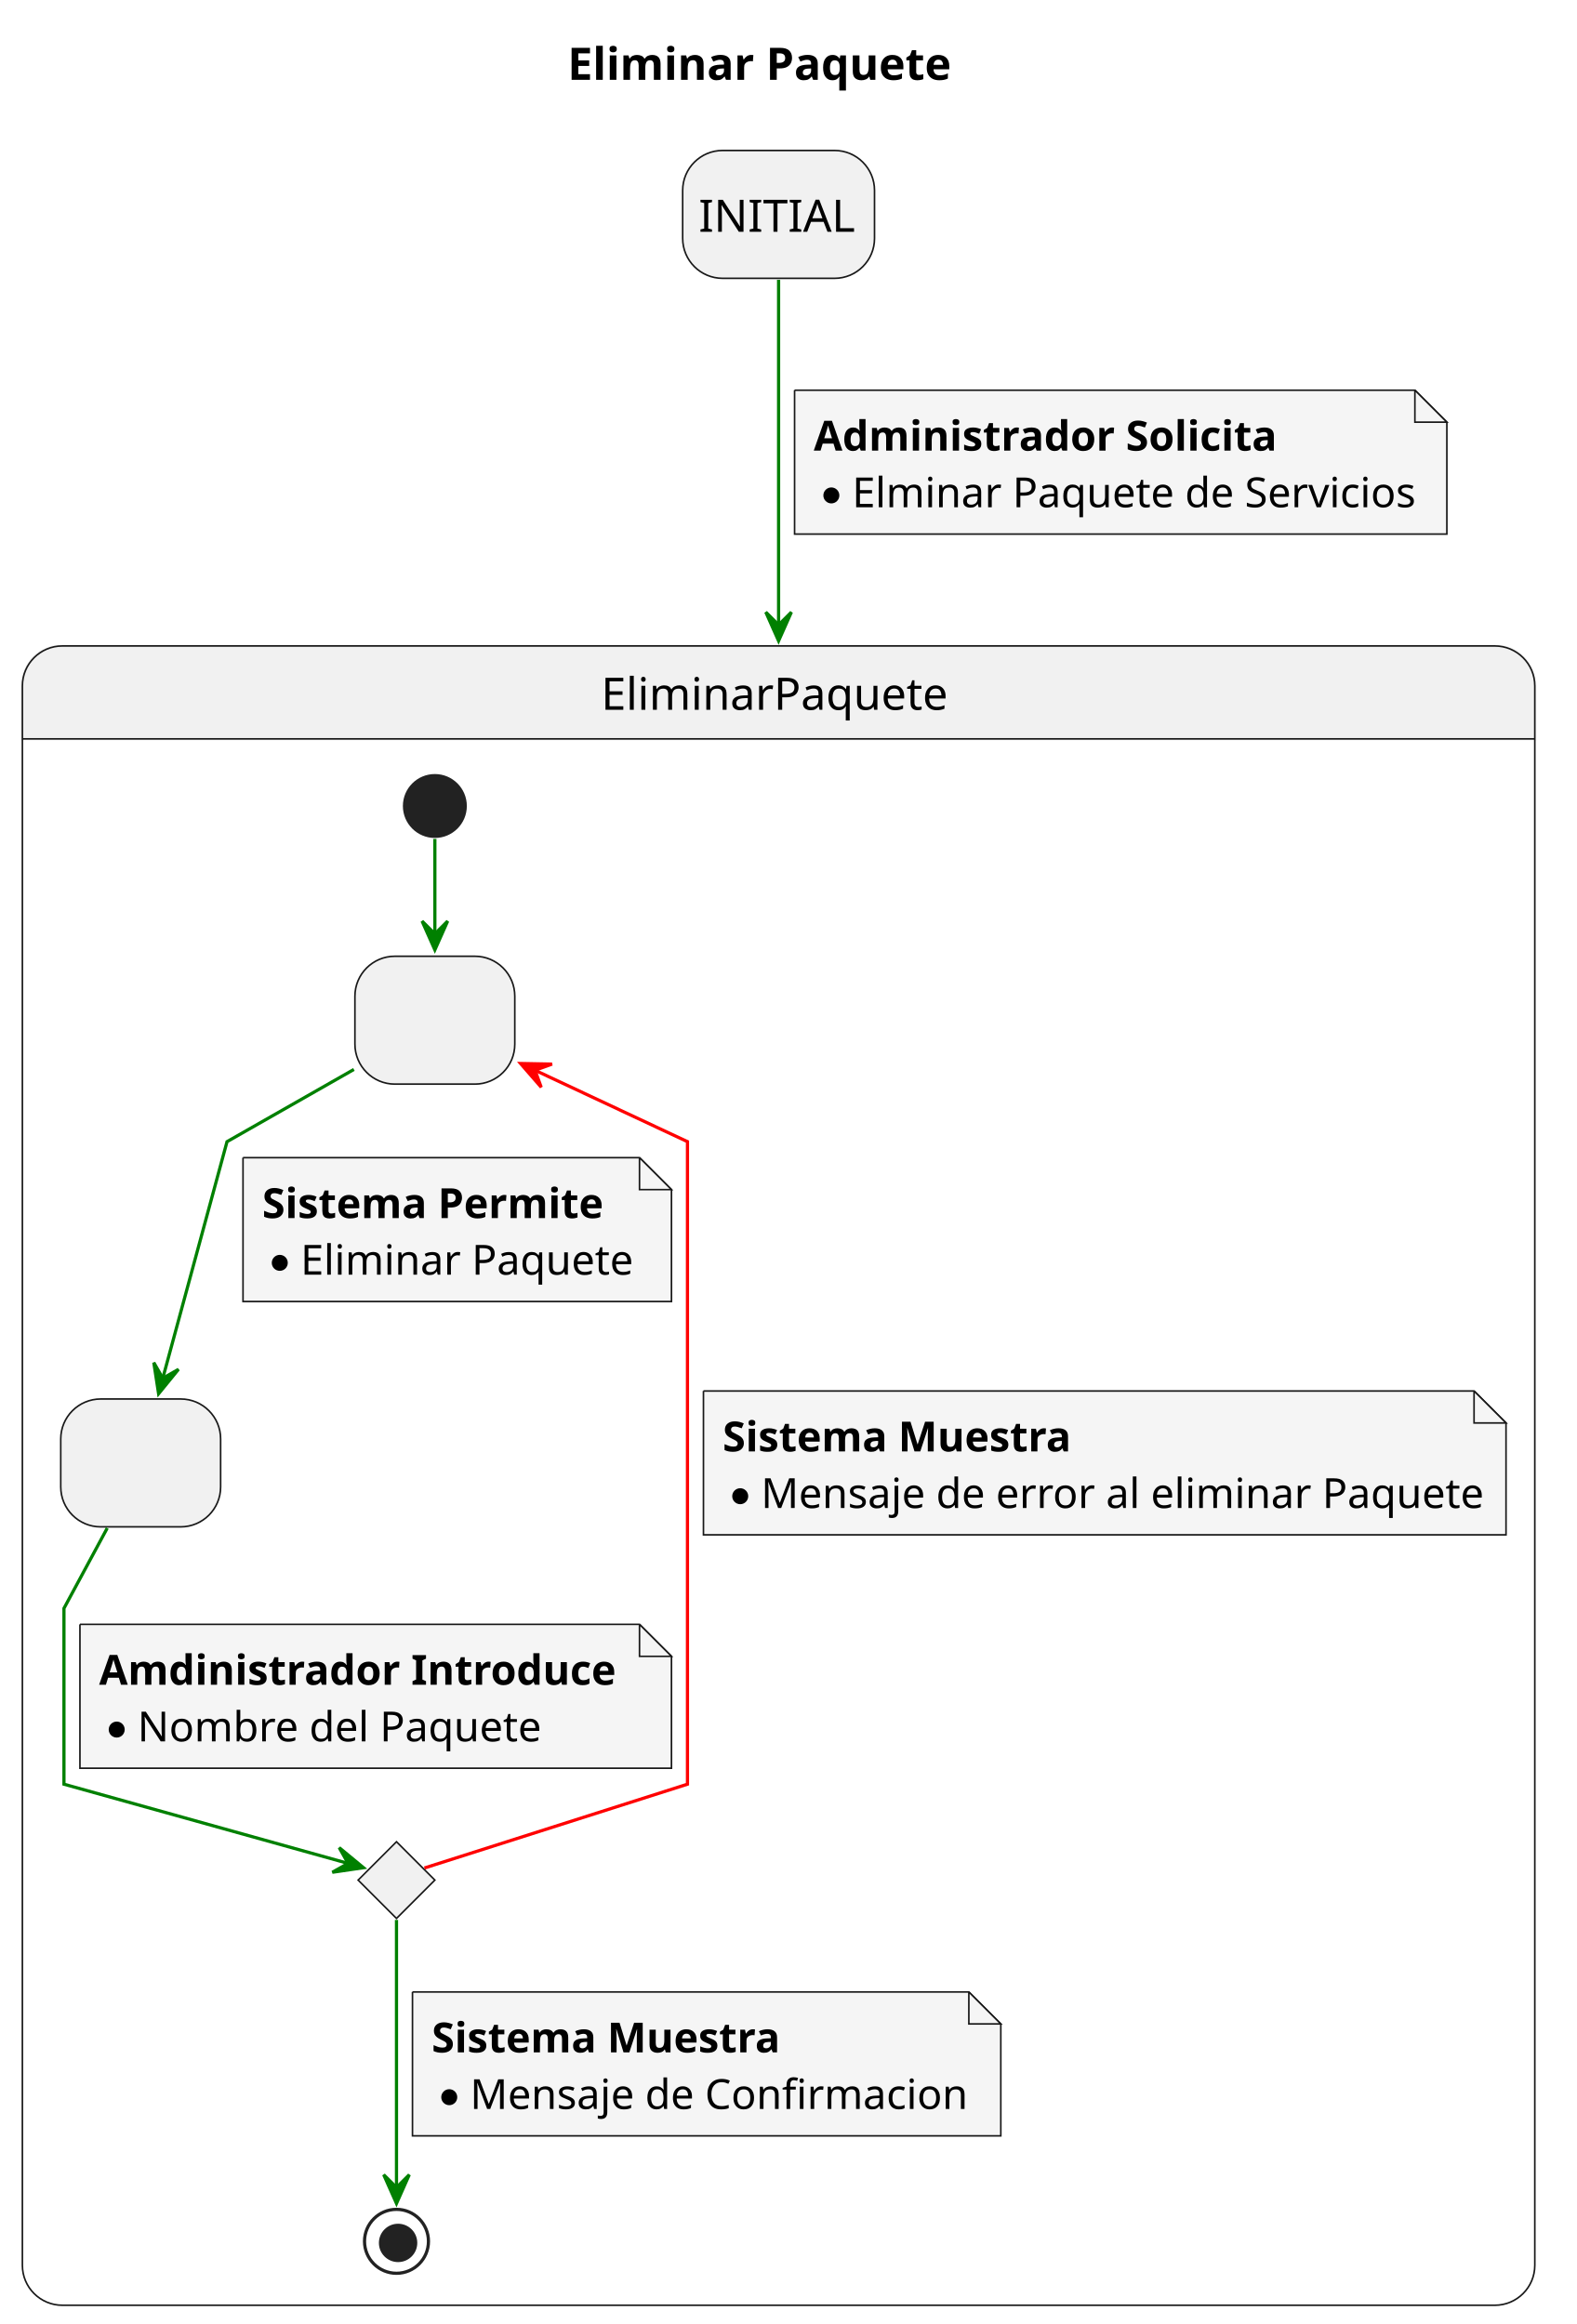
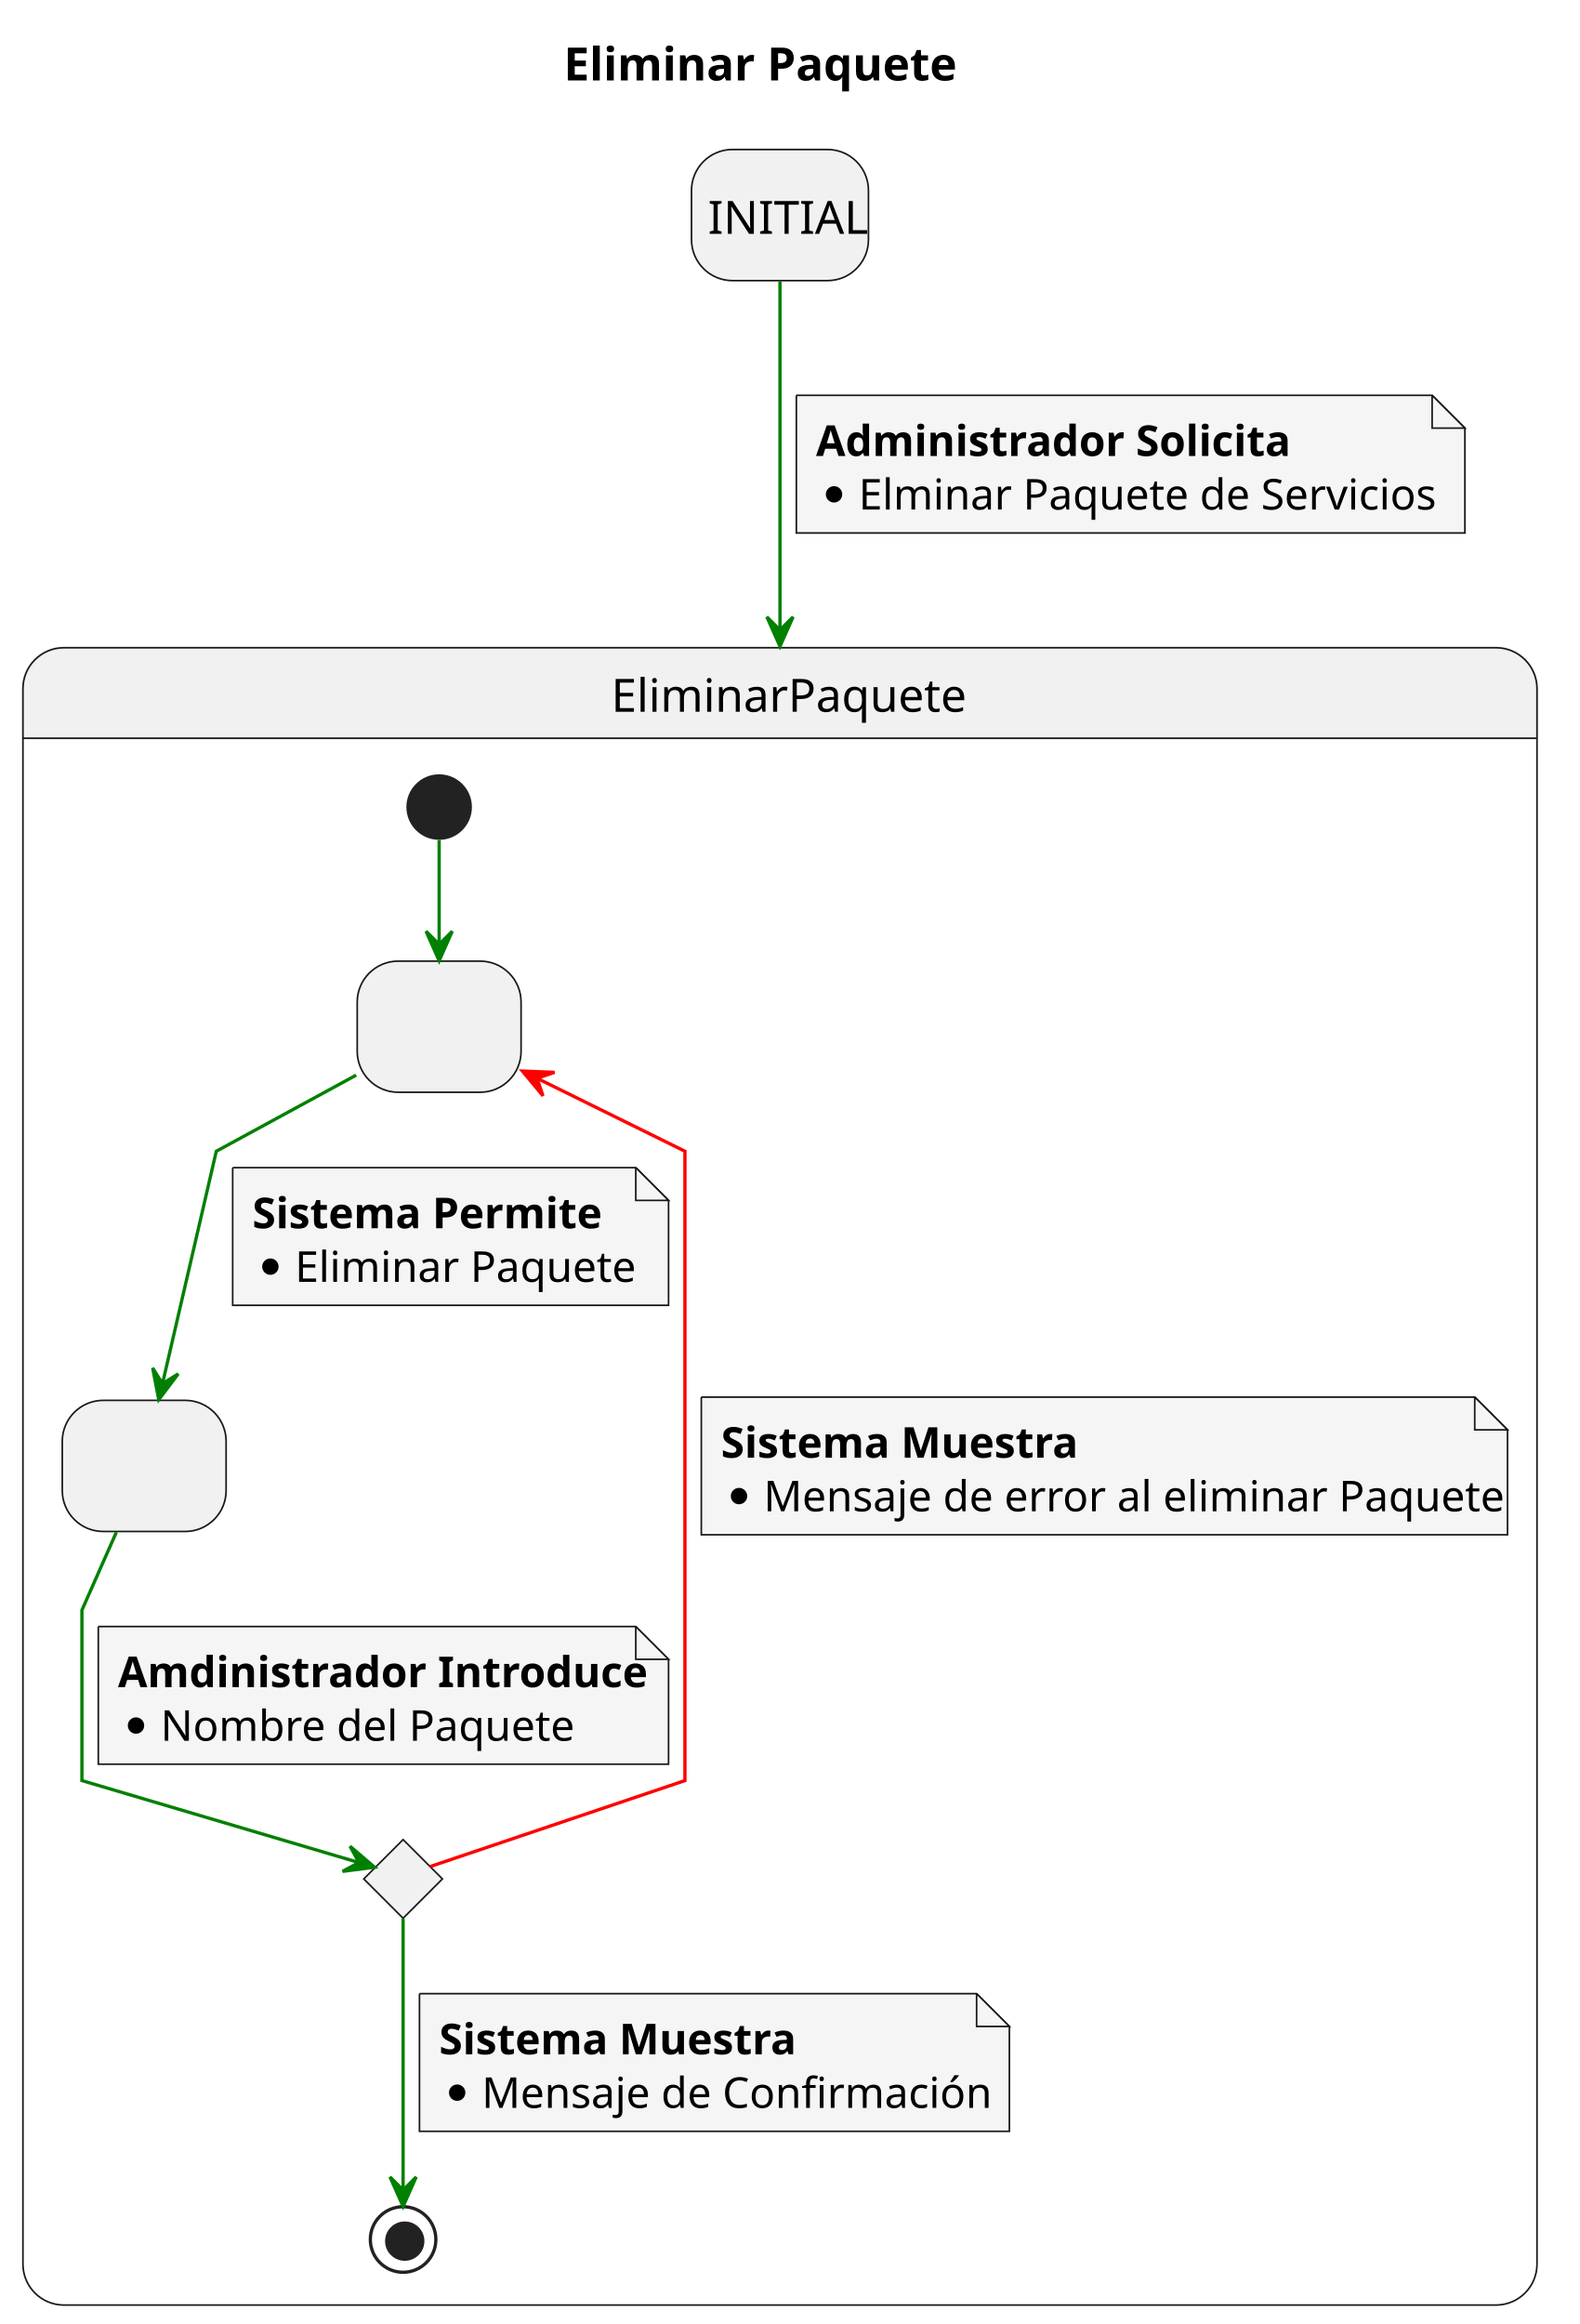
- <svg xmlns="http://www.w3.org/2000/svg" contentStyleType="text/css" height="727px" preserveAspectRatio="none" style="width:493px;height:727px;background:#FFFFFF;" version="1.1" viewBox="0 0 493 727" width="493px" zoomAndPan="magnify">
+ <svg xmlns="http://www.w3.org/2000/svg" contentStyleType="text/css" height="709px" preserveAspectRatio="none" style="width:482px;height:709px;background:#FFFFFF;" version="1.1" viewBox="0 0 482 709" width="482px" zoomAndPan="magnify">
  <defs />
  <g>
-     <rect fill="none" height="29.068" id="_title" style="stroke:none;stroke-width:1.0;" width="128" x="172.5" y="5" />
-     <text fill="#000000" font-family="sans-serif" font-size="14" font-weight="bold" lengthAdjust="spacing" textLength="118" x="177.5" y="24.966">Eliminar Paquete</text>
-     <rect fill="#F1F1F1" height="40" rx="12.5" ry="12.5" style="stroke:#181818;stroke-width:0.5;" width="60" x="213.5" y="47.068" />
-     <text fill="#000000" font-family="sans-serif" font-size="14" lengthAdjust="spacing" textLength="50" x="218.5" y="72.5">INITIAL</text>
-     <path d="M19.5,202.068 L467.5,202.068 A12.5,12.5 0 0 1 480,214.568 L480,231.136 L7,231.136 L7,214.568 A12.5,12.5 0 0 1 19.5,202.068 " fill="#F1F1F1" style="stroke:#F1F1F1;stroke-width:1.0;" />
-     <rect fill="none" height="519.068" rx="12.5" ry="12.5" style="stroke:#181818;stroke-width:0.5;" width="473" x="7" y="202.068" />
-     <line style="stroke:#181818;stroke-width:0.5;" x1="7" x2="480" y1="231.136" y2="231.136" />
-     <text fill="#000000" font-family="sans-serif" font-size="14" lengthAdjust="spacing" textLength="111" x="188" y="222.034">EliminarPaquete</text>
-     <rect fill="#F1F1F1" height="40" rx="12.5" ry="12.5" style="stroke:#181818;stroke-width:0.5;" width="50" x="111" y="299.136" />
-     <text fill="#000000" font-family="sans-serif" font-size="14" lengthAdjust="spacing" textLength="4" x="134" y="324.568"> </text>
-     <rect fill="#F1F1F1" height="40" rx="12.5" ry="12.5" style="stroke:#181818;stroke-width:0.5;" width="50" x="19" y="437.636" />
-     <text fill="#000000" font-family="sans-serif" font-size="14" lengthAdjust="spacing" textLength="4" x="42" y="463.068"> </text>
+     <rect fill="none" height="27.609" id="_title" style="stroke:none;stroke-width:1.0;" width="128" x="167" y="5" />
+     <text fill="#000000" font-family="sans-serif" font-size="14" font-weight="bold" lengthAdjust="spacing" textLength="118" x="172" y="24.533">Eliminar Paquete</text>
+     <rect fill="#F1F1F1" height="40" rx="12.5" ry="12.5" style="stroke:#181818;stroke-width:0.5;" width="54" x="211" y="45.609" />
+     <text fill="#000000" font-family="sans-serif" font-size="14" lengthAdjust="spacing" textLength="44" x="216" y="71.338">INITIAL</text>
+     <path d="M19.5,197.609 L456.5,197.609 A12.5,12.5 0 0 1 469,210.109 L469,225.219 L7,225.219 L7,210.109 A12.5,12.5 0 0 1 19.5,197.609 " fill="#F1F1F1" style="stroke:#F1F1F1;stroke-width:1.0;" />
+     <rect fill="none" height="505.609" rx="12.5" ry="12.5" style="stroke:#181818;stroke-width:0.5;" width="462" x="7" y="197.609" />
+     <line style="stroke:#181818;stroke-width:0.5;" x1="7" x2="469" y1="225.219" y2="225.219" />
+     <text fill="#000000" font-family="sans-serif" font-size="14" lengthAdjust="spacing" textLength="103" x="186.5" y="217.143">EliminarPaquete</text>
+     <rect fill="#F1F1F1" height="40" rx="12.5" ry="12.5" style="stroke:#181818;stroke-width:0.5;" width="50" x="109" y="293.219" />
+     <text fill="#000000" font-family="sans-serif" font-size="14" lengthAdjust="spacing" textLength="4" x="132" y="318.947"> </text>
+     <rect fill="#F1F1F1" height="40" rx="12.5" ry="12.5" style="stroke:#181818;stroke-width:0.5;" width="50" x="19" y="427.219" />
+     <text fill="#000000" font-family="sans-serif" font-size="14" lengthAdjust="spacing" textLength="4" x="42" y="452.947"> </text>
    <g id="elem_4">
-       <polygon fill="#F1F1F1" points="124,576.136,136,588.136,124,600.136,112,588.136,124,576.136" style="stroke:#181818;stroke-width:0.5;" />
+       <polygon fill="#F1F1F1" points="123,561.219,135,573.219,123,585.219,111,573.219,123,561.219" style="stroke:#181818;stroke-width:0.5;" />
    </g>
-     <ellipse cx="136" cy="252.136" fill="#222222" rx="10" ry="10" style="stroke:none;stroke-width:1.0;" />
-     <ellipse cx="124" cy="701.136" fill="none" rx="10" ry="10" style="stroke:#222222;stroke-width:1.0;" />
-     <ellipse cx="124.5" cy="701.636" fill="#222222" rx="6" ry="6" style="stroke:none;stroke-width:1.0;" />
+     <ellipse cx="134" cy="246.219" fill="#222222" rx="10" ry="10" style="stroke:none;stroke-width:1.0;" />
+     <ellipse cx="123" cy="683.219" fill="none" rx="10" ry="10" style="stroke:#222222;stroke-width:1.0;" />
+     <ellipse cx="123.5" cy="683.719" fill="#222222" rx="6" ry="6" style="stroke:none;stroke-width:1.0;" />
    <g id="link_*start*EliminarPaquete_2">
-       <path d="M136,262.446 C136,270.236 136,281.736 136,292.266 " fill="none" id="*start*EliminarPaquete-to-2" style="stroke:#008000;stroke-width:1.0;" />
-       <polygon fill="#008000" points="136,297.146,140,288.146,136,292.146,132,288.146,136,297.146" style="stroke:#008000;stroke-width:1.0;" />
+       <path d="M134,256.259 C134,264.409 134,276.779 134,287.819 " fill="none" id="*start*EliminarPaquete-to-2" style="stroke:#008000;stroke-width:1.0;" />
+       <polygon fill="#008000" points="134,293.109,138,284.109,134,288.109,130,284.109,134,293.109" style="stroke:#008000;stroke-width:1.0;" />
    </g>
    <g id="link_2_3">
-       <path d="M110.68,334.546 C92.43,344.936 71,357.136 71,357.136 C71,357.136 58.84,401.936 50.84,431.416 " fill="none" id="2-to-3" style="stroke:#008000;stroke-width:1.0;" />
-       <polygon fill="#008000" points="49.6,435.986,55.823,428.352,50.913,431.161,48.104,426.251,49.6,435.986" style="stroke:#008000;stroke-width:1.0;" />
-       <path d="M76,362.136 L76,407.136 L210,407.136 L210,372.136 L200,362.136 L76,362.136 " fill="#F5F5F5" style="stroke:#181818;stroke-width:0.5;" />
-       <path d="M200,362.136 L200,372.136 L210,372.136 L200,362.136 " fill="#F5F5F5" style="stroke:#181818;stroke-width:0.5;" />
-       <text fill="#000000" font-family="sans-serif" font-size="13" font-weight="bold" lengthAdjust="spacing" textLength="108" x="82" y="381.033">Sistema Permite</text>
-       <ellipse cx="87.5" cy="395.048" fill="#000000" rx="2.5" ry="2.5" style="stroke:#000000;stroke-width:0.0;" />
-       <text fill="#000000" font-family="sans-serif" font-size="13" lengthAdjust="spacing" textLength="101" x="94" y="398.739">Eliminar Paquete</text>
+       <path d="M108.68,327.999 C89.35,338.519 66,351.219 66,351.219 C66,351.219 56.15,393.769 49.63,421.919 " fill="none" id="2-to-3" style="stroke:#008000;stroke-width:1.0;" />
+       <polygon fill="#008000" points="48.45,426.999,54.378,419.134,49.578,422.128,46.584,417.328,48.45,426.999" style="stroke:#008000;stroke-width:1.0;" />
+       <path d="M71,356.219 L71,398.219 L204,398.219 L204,366.219 L194,356.219 L71,356.219 " fill="#F5F5F5" style="stroke:#181818;stroke-width:0.5;" />
+       <path d="M194,356.219 L194,366.219 L204,366.219 L194,356.219 " fill="#F5F5F5" style="stroke:#181818;stroke-width:0.5;" />
+       <text fill="#000000" font-family="sans-serif" font-size="13" font-weight="bold" lengthAdjust="spacing" textLength="105" x="77" y="374.714">Sistema Permite</text>
+       <ellipse cx="82.5" cy="386.422" fill="#000000" rx="2.5" ry="2.5" style="stroke:#000000;stroke-width:0.0;" />
+       <text fill="#000000" font-family="sans-serif" font-size="13" lengthAdjust="spacing" textLength="99" x="90" y="391.065">Eliminar Paquete</text>
    </g>
    <g id="link_3_4">
-       <path d="M33.54,478.026 C27.08,490.016 20,503.136 20,503.136 C20,503.136 20,558.136 20,558.136 C20,558.136 80.49,575.006 109.2,583.006 " fill="none" id="3-to-4" style="stroke:#008000;stroke-width:1.0;" />
-       <polygon fill="#008000" points="113.68,584.256,106.086,577.985,108.864,582.913,103.936,585.691,113.68,584.256" style="stroke:#008000;stroke-width:1.0;" />
-       <path d="M25,508.136 L25,553.136 L210,553.136 L210,518.136 L200,508.136 L25,508.136 " fill="#F5F5F5" style="stroke:#181818;stroke-width:0.5;" />
-       <path d="M200,508.136 L200,518.136 L210,518.136 L200,508.136 " fill="#F5F5F5" style="stroke:#181818;stroke-width:0.5;" />
-       <text fill="#000000" font-family="sans-serif" font-size="13" font-weight="bold" lengthAdjust="spacing" textLength="164" x="31" y="527.033">Amdinistrador Introduce</text>
-       <ellipse cx="36.5" cy="541.048" fill="#000000" rx="2.5" ry="2.5" style="stroke:#000000;stroke-width:0.0;" />
-       <text fill="#000000" font-family="sans-serif" font-size="13" lengthAdjust="spacing" textLength="124" x="43" y="544.739">Nombre del Paquete</text>
+       <path d="M35.5,467.459 C30.44,478.909 25,491.219 25,491.219 C25,491.219 25,543.219 25,543.219 C25,543.219 82.41,560.209 109.35,568.179 " fill="none" id="3-to-4" style="stroke:#008000;stroke-width:1.0;" />
+       <polygon fill="#008000" points="114.3,569.649,106.815,563.248,109.508,568.222,104.533,570.915,114.3,569.649" style="stroke:#008000;stroke-width:1.0;" />
+       <path d="M30,496.219 L30,538.219 L204,538.219 L204,506.219 L194,496.219 L30,496.219 " fill="#F5F5F5" style="stroke:#181818;stroke-width:0.5;" />
+       <path d="M194,496.219 L194,506.219 L204,506.219 L194,496.219 " fill="#F5F5F5" style="stroke:#181818;stroke-width:0.5;" />
+       <text fill="#000000" font-family="sans-serif" font-size="13" font-weight="bold" lengthAdjust="spacing" textLength="153" x="36" y="514.714">Amdinistrador Introduce</text>
+       <ellipse cx="41.5" cy="526.422" fill="#000000" rx="2.5" ry="2.5" style="stroke:#000000;stroke-width:0.0;" />
+       <text fill="#000000" font-family="sans-serif" font-size="13" lengthAdjust="spacing" textLength="118" x="49" y="531.065">Nombre del Paquete</text>
    </g>
    <g id="link_4_*end*EliminarPaquete">
-       <path d="M124,600.596 C124,620.576 124,661.806 124,684.426 " fill="none" id="4-to-*end*EliminarPaquete" style="stroke:#008000;stroke-width:1.0;" />
-       <polygon fill="#008000" points="124,689.296,128,680.296,124,684.296,120,680.296,124,689.296" style="stroke:#008000;stroke-width:1.0;" />
-       <path d="M129,623.136 L129,668.136 L313,668.136 L313,633.136 L303,623.136 L129,623.136 " fill="#F5F5F5" style="stroke:#181818;stroke-width:0.5;" />
-       <path d="M303,623.136 L303,633.136 L313,633.136 L303,623.136 " fill="#F5F5F5" style="stroke:#181818;stroke-width:0.5;" />
-       <text fill="#000000" font-family="sans-serif" font-size="13" font-weight="bold" lengthAdjust="spacing" textLength="110" x="135" y="642.033">Sistema Muestra</text>
-       <ellipse cx="140.5" cy="656.048" fill="#000000" rx="2.5" ry="2.5" style="stroke:#000000;stroke-width:0.0;" />
-       <text fill="#000000" font-family="sans-serif" font-size="13" lengthAdjust="spacing" textLength="151" x="147" y="659.739">Mensaje de Confirmacion</text>
+       <path d="M123,585.369 C123,605.149 123,646.309 123,668.059 " fill="none" id="4-to-*end*EliminarPaquete" style="stroke:#008000;stroke-width:1.0;" />
+       <polygon fill="#008000" points="123,673.139,127,664.139,123,668.139,119,664.139,123,673.139" style="stroke:#008000;stroke-width:1.0;" />
+       <path d="M128,608.219 L128,650.219 L308,650.219 L308,618.219 L298,608.219 L128,608.219 " fill="#F5F5F5" style="stroke:#181818;stroke-width:0.5;" />
+       <path d="M298,608.219 L298,618.219 L308,618.219 L298,608.219 " fill="#F5F5F5" style="stroke:#181818;stroke-width:0.5;" />
+       <text fill="#000000" font-family="sans-serif" font-size="13" font-weight="bold" lengthAdjust="spacing" textLength="105" x="134" y="626.714">Sistema Muestra</text>
+       <ellipse cx="139.5" cy="638.422" fill="#000000" rx="2.5" ry="2.5" style="stroke:#000000;stroke-width:0.0;" />
+       <text fill="#000000" font-family="sans-serif" font-size="13" lengthAdjust="spacing" textLength="146" x="147" y="643.065">Mensaje de Confirmación</text>
    </g>
    <g id="link_4_2">
-       <path d="M132.73,584.356 C155.5,577.096 215,558.136 215,558.136 C215,558.136 215,357.136 215,357.136 C215,357.136 189.32,345.106 167.24,334.766 " fill="none" id="4-to-2" style="stroke:#FF0000;stroke-width:1.0;" />
-       <polygon fill="#FF0000" points="162.8,332.686,169.263,340.118,167.331,334.801,172.647,332.869,162.8,332.686" style="stroke:#FF0000;stroke-width:1.0;" />
-       <path d="M220,435.136 L220,480.136 L471,480.136 L471,445.136 L461,435.136 L220,435.136 " fill="#F5F5F5" style="stroke:#181818;stroke-width:0.5;" />
-       <path d="M461,435.136 L461,445.136 L471,445.136 L461,435.136 " fill="#F5F5F5" style="stroke:#181818;stroke-width:0.5;" />
-       <text fill="#000000" font-family="sans-serif" font-size="13" font-weight="bold" lengthAdjust="spacing" textLength="110" x="226" y="454.033">Sistema Muestra</text>
-       <ellipse cx="231.5" cy="468.048" fill="#000000" rx="2.5" ry="2.5" style="stroke:#000000;stroke-width:0.0;" />
-       <text fill="#000000" font-family="sans-serif" font-size="13" lengthAdjust="spacing" textLength="218" x="238" y="471.739">Mensaje de error al eliminar Paquete</text>
+       <path d="M131.25,569.439 C152.77,562.179 209,543.219 209,543.219 C209,543.219 209,351.219 209,351.219 C209,351.219 184.93,339.339 164.06,329.049 " fill="none" id="4-to-2" style="stroke:#FF0000;stroke-width:1.0;" />
+       <polygon fill="#FF0000" points="159.39,326.749,165.69,334.319,163.874,328.962,169.231,327.146,159.39,326.749" style="stroke:#FF0000;stroke-width:1.0;" />
+       <path d="M214,426.219 L214,468.219 L460,468.219 L460,436.219 L450,426.219 L214,426.219 " fill="#F5F5F5" style="stroke:#181818;stroke-width:0.5;" />
+       <path d="M450,426.219 L450,436.219 L460,436.219 L450,426.219 " fill="#F5F5F5" style="stroke:#181818;stroke-width:0.5;" />
+       <text fill="#000000" font-family="sans-serif" font-size="13" font-weight="bold" lengthAdjust="spacing" textLength="105" x="220" y="444.714">Sistema Muestra</text>
+       <ellipse cx="225.5" cy="456.422" fill="#000000" rx="2.5" ry="2.5" style="stroke:#000000;stroke-width:0.0;" />
+       <text fill="#000000" font-family="sans-serif" font-size="13" lengthAdjust="spacing" textLength="212" x="233" y="461.065">Mensaje de error al eliminar Paquete</text>
    </g>
    <g id="link_startState_EliminarPaquete">
-       <path d="M243.5,87.538 C243.5,110.068 243.5,149.968 243.5,195.538 " fill="none" id="startState-to-EliminarPaquete" style="stroke:#008000;stroke-width:1.0;" />
-       <polygon fill="#008000" points="243.5,200.488,247.5,191.488,243.5,195.488,239.5,191.488,243.5,200.488" style="stroke:#008000;stroke-width:1.0;" />
-       <path d="M248.5,122.068 L248.5,167.068 L452.5,167.068 L452.5,132.068 L442.5,122.068 L248.5,122.068 " fill="#F5F5F5" style="stroke:#181818;stroke-width:0.5;" />
-       <path d="M442.5,122.068 L442.5,132.068 L452.5,132.068 L442.5,122.068 " fill="#F5F5F5" style="stroke:#181818;stroke-width:0.5;" />
-       <text fill="#000000" font-family="sans-serif" font-size="13" font-weight="bold" lengthAdjust="spacing" textLength="146" x="254.5" y="140.965">Administrador Solicita</text>
-       <ellipse cx="260" cy="154.98" fill="#000000" rx="2.5" ry="2.5" style="stroke:#000000;stroke-width:0.0;" />
-       <text fill="#000000" font-family="sans-serif" font-size="13" lengthAdjust="spacing" textLength="171" x="266.5" y="158.671">Elminar Paquete de Servicios</text>
+       <path d="M238,85.869 C238,108.069 238,147.299 238,192.009 " fill="none" id="startState-to-EliminarPaquete" style="stroke:#008000;stroke-width:1.0;" />
+       <polygon fill="#008000" points="238,197.199,242,188.199,238,192.199,234,188.199,238,197.199" style="stroke:#008000;stroke-width:1.0;" />
+       <path d="M243,120.609 L243,162.609 L447,162.609 L447,130.609 L437,120.609 L243,120.609 " fill="#F5F5F5" style="stroke:#181818;stroke-width:0.5;" />
+       <path d="M437,120.609 L437,130.609 L447,130.609 L437,120.609 " fill="#F5F5F5" style="stroke:#181818;stroke-width:0.5;" />
+       <text fill="#000000" font-family="sans-serif" font-size="13" font-weight="bold" lengthAdjust="spacing" textLength="141" x="249" y="139.105">Administrador Solicita</text>
+       <ellipse cx="254.5" cy="150.812" fill="#000000" rx="2.5" ry="2.5" style="stroke:#000000;stroke-width:0.0;" />
+       <text fill="#000000" font-family="sans-serif" font-size="13" lengthAdjust="spacing" textLength="170" x="262" y="155.456">Elminar Paquete de Servicios</text>
    </g>
  </g>
</svg>
